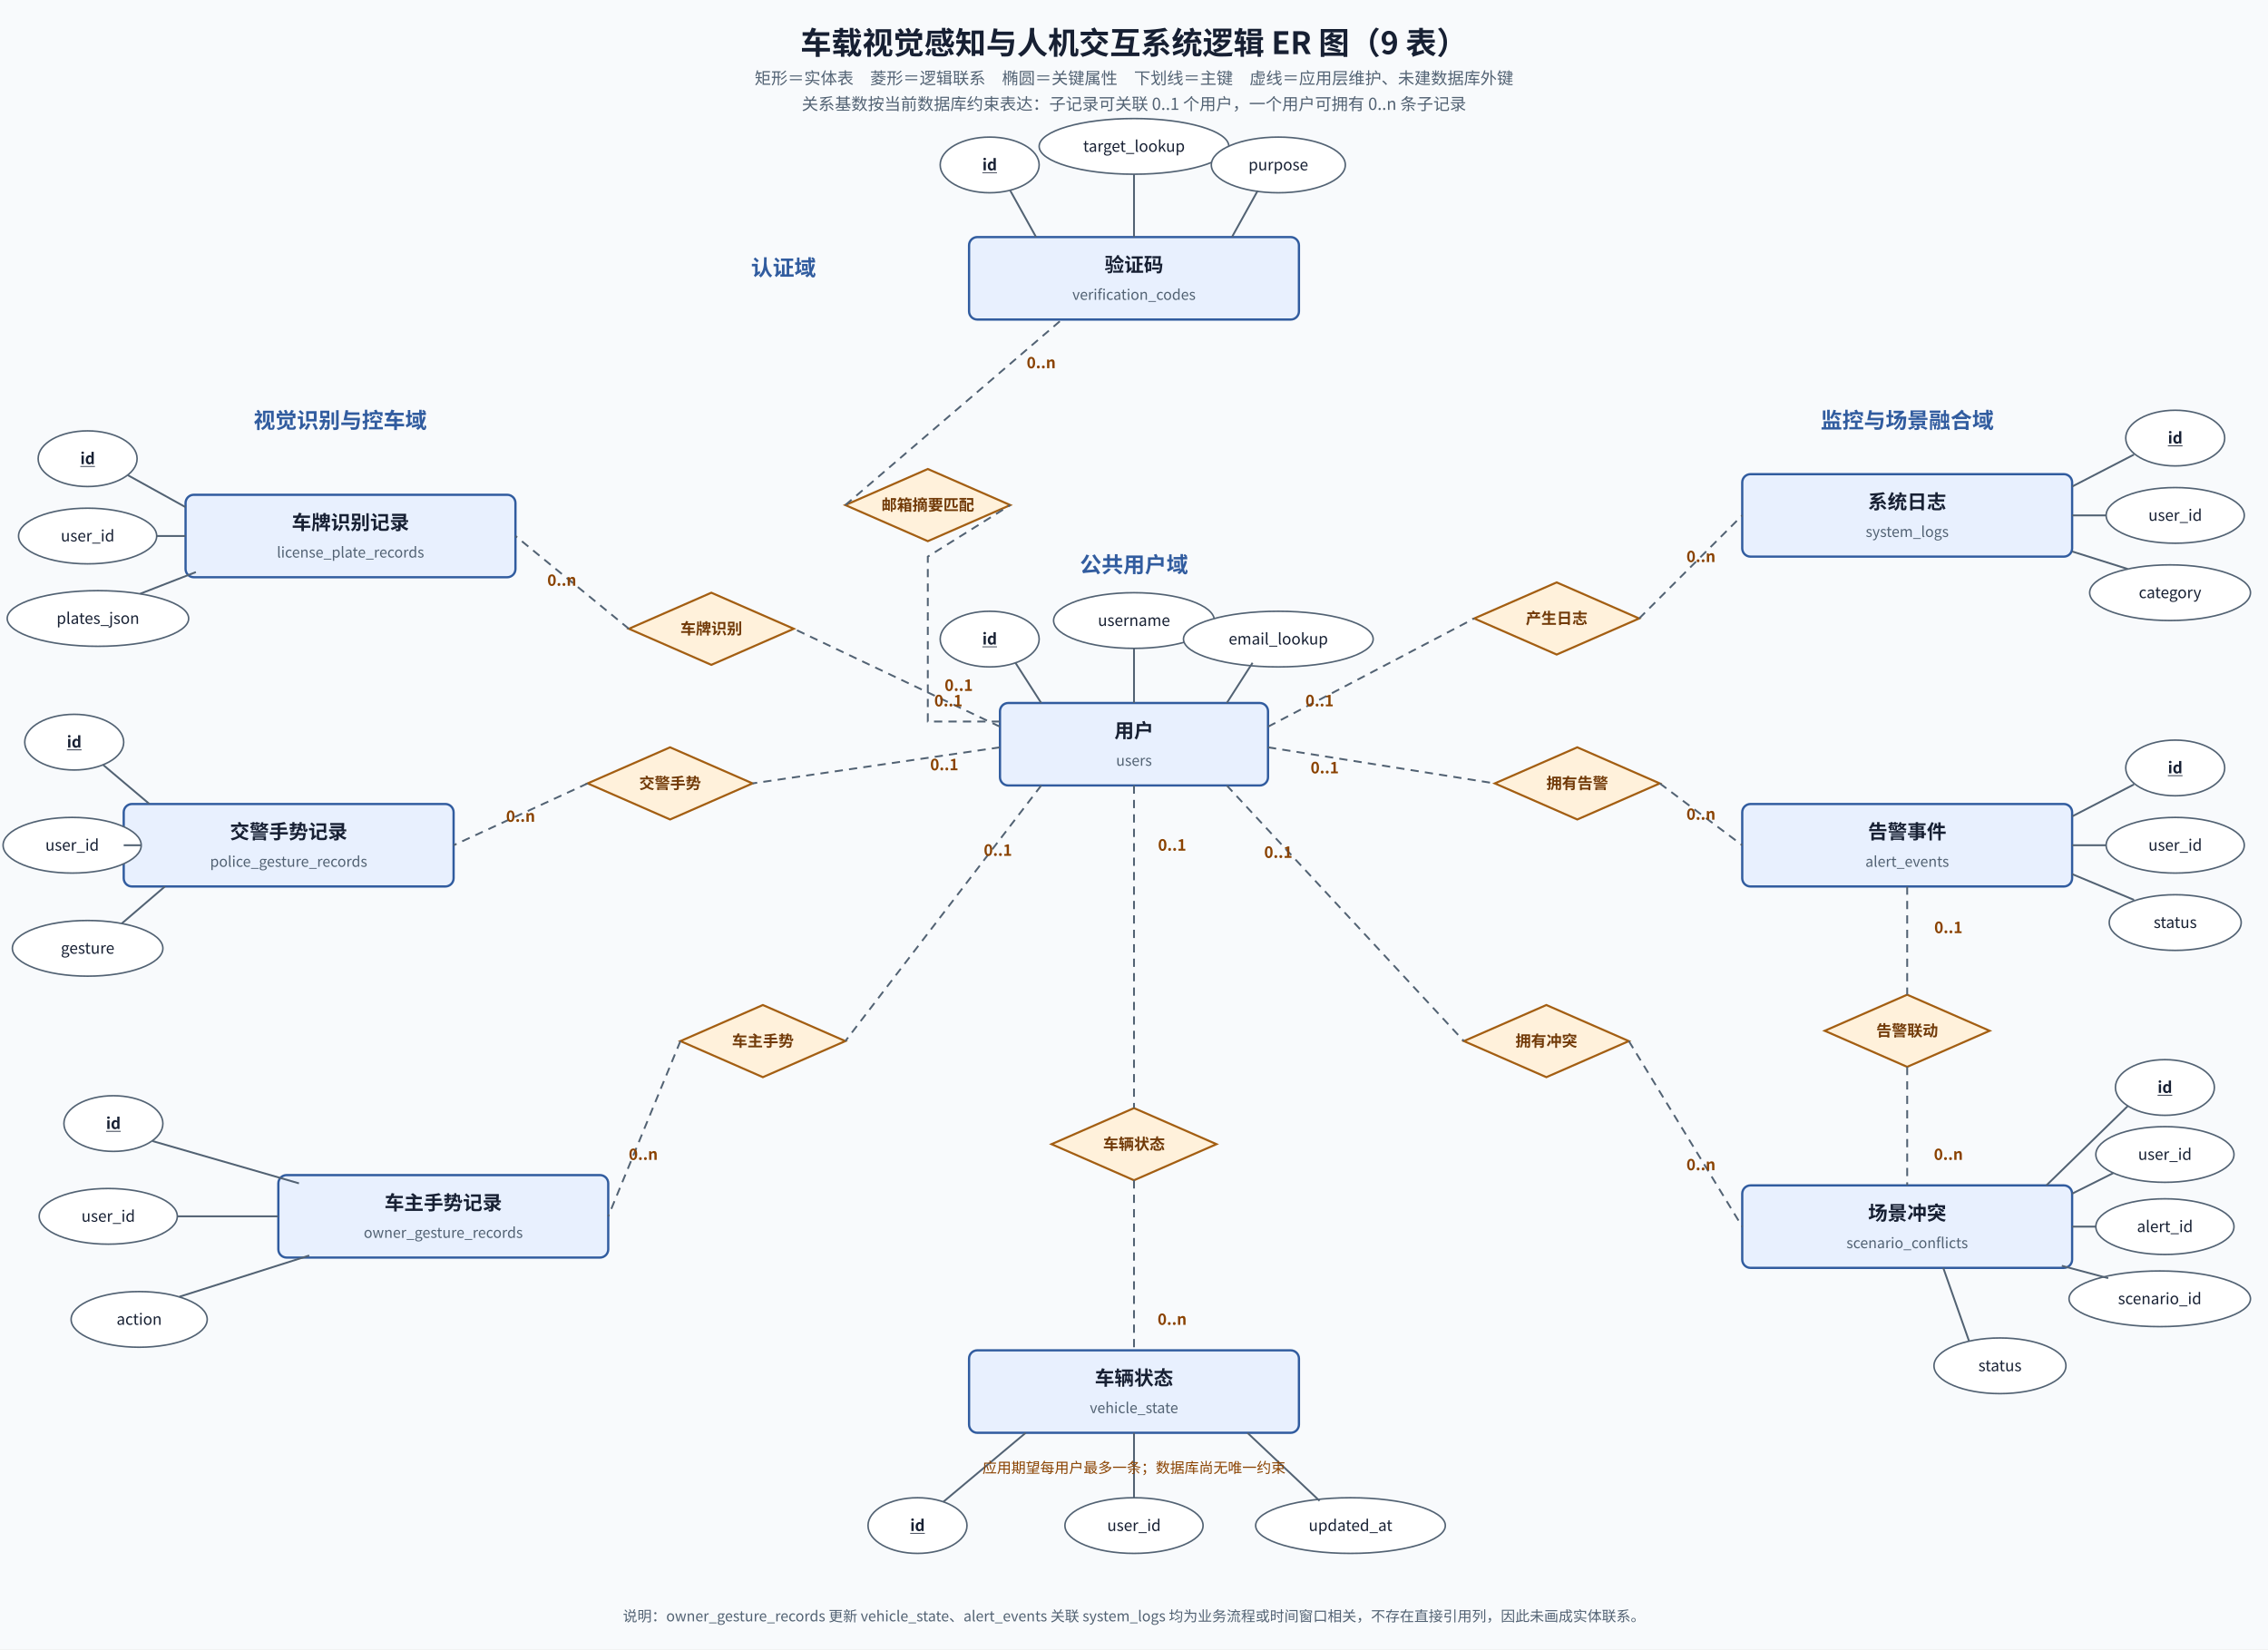
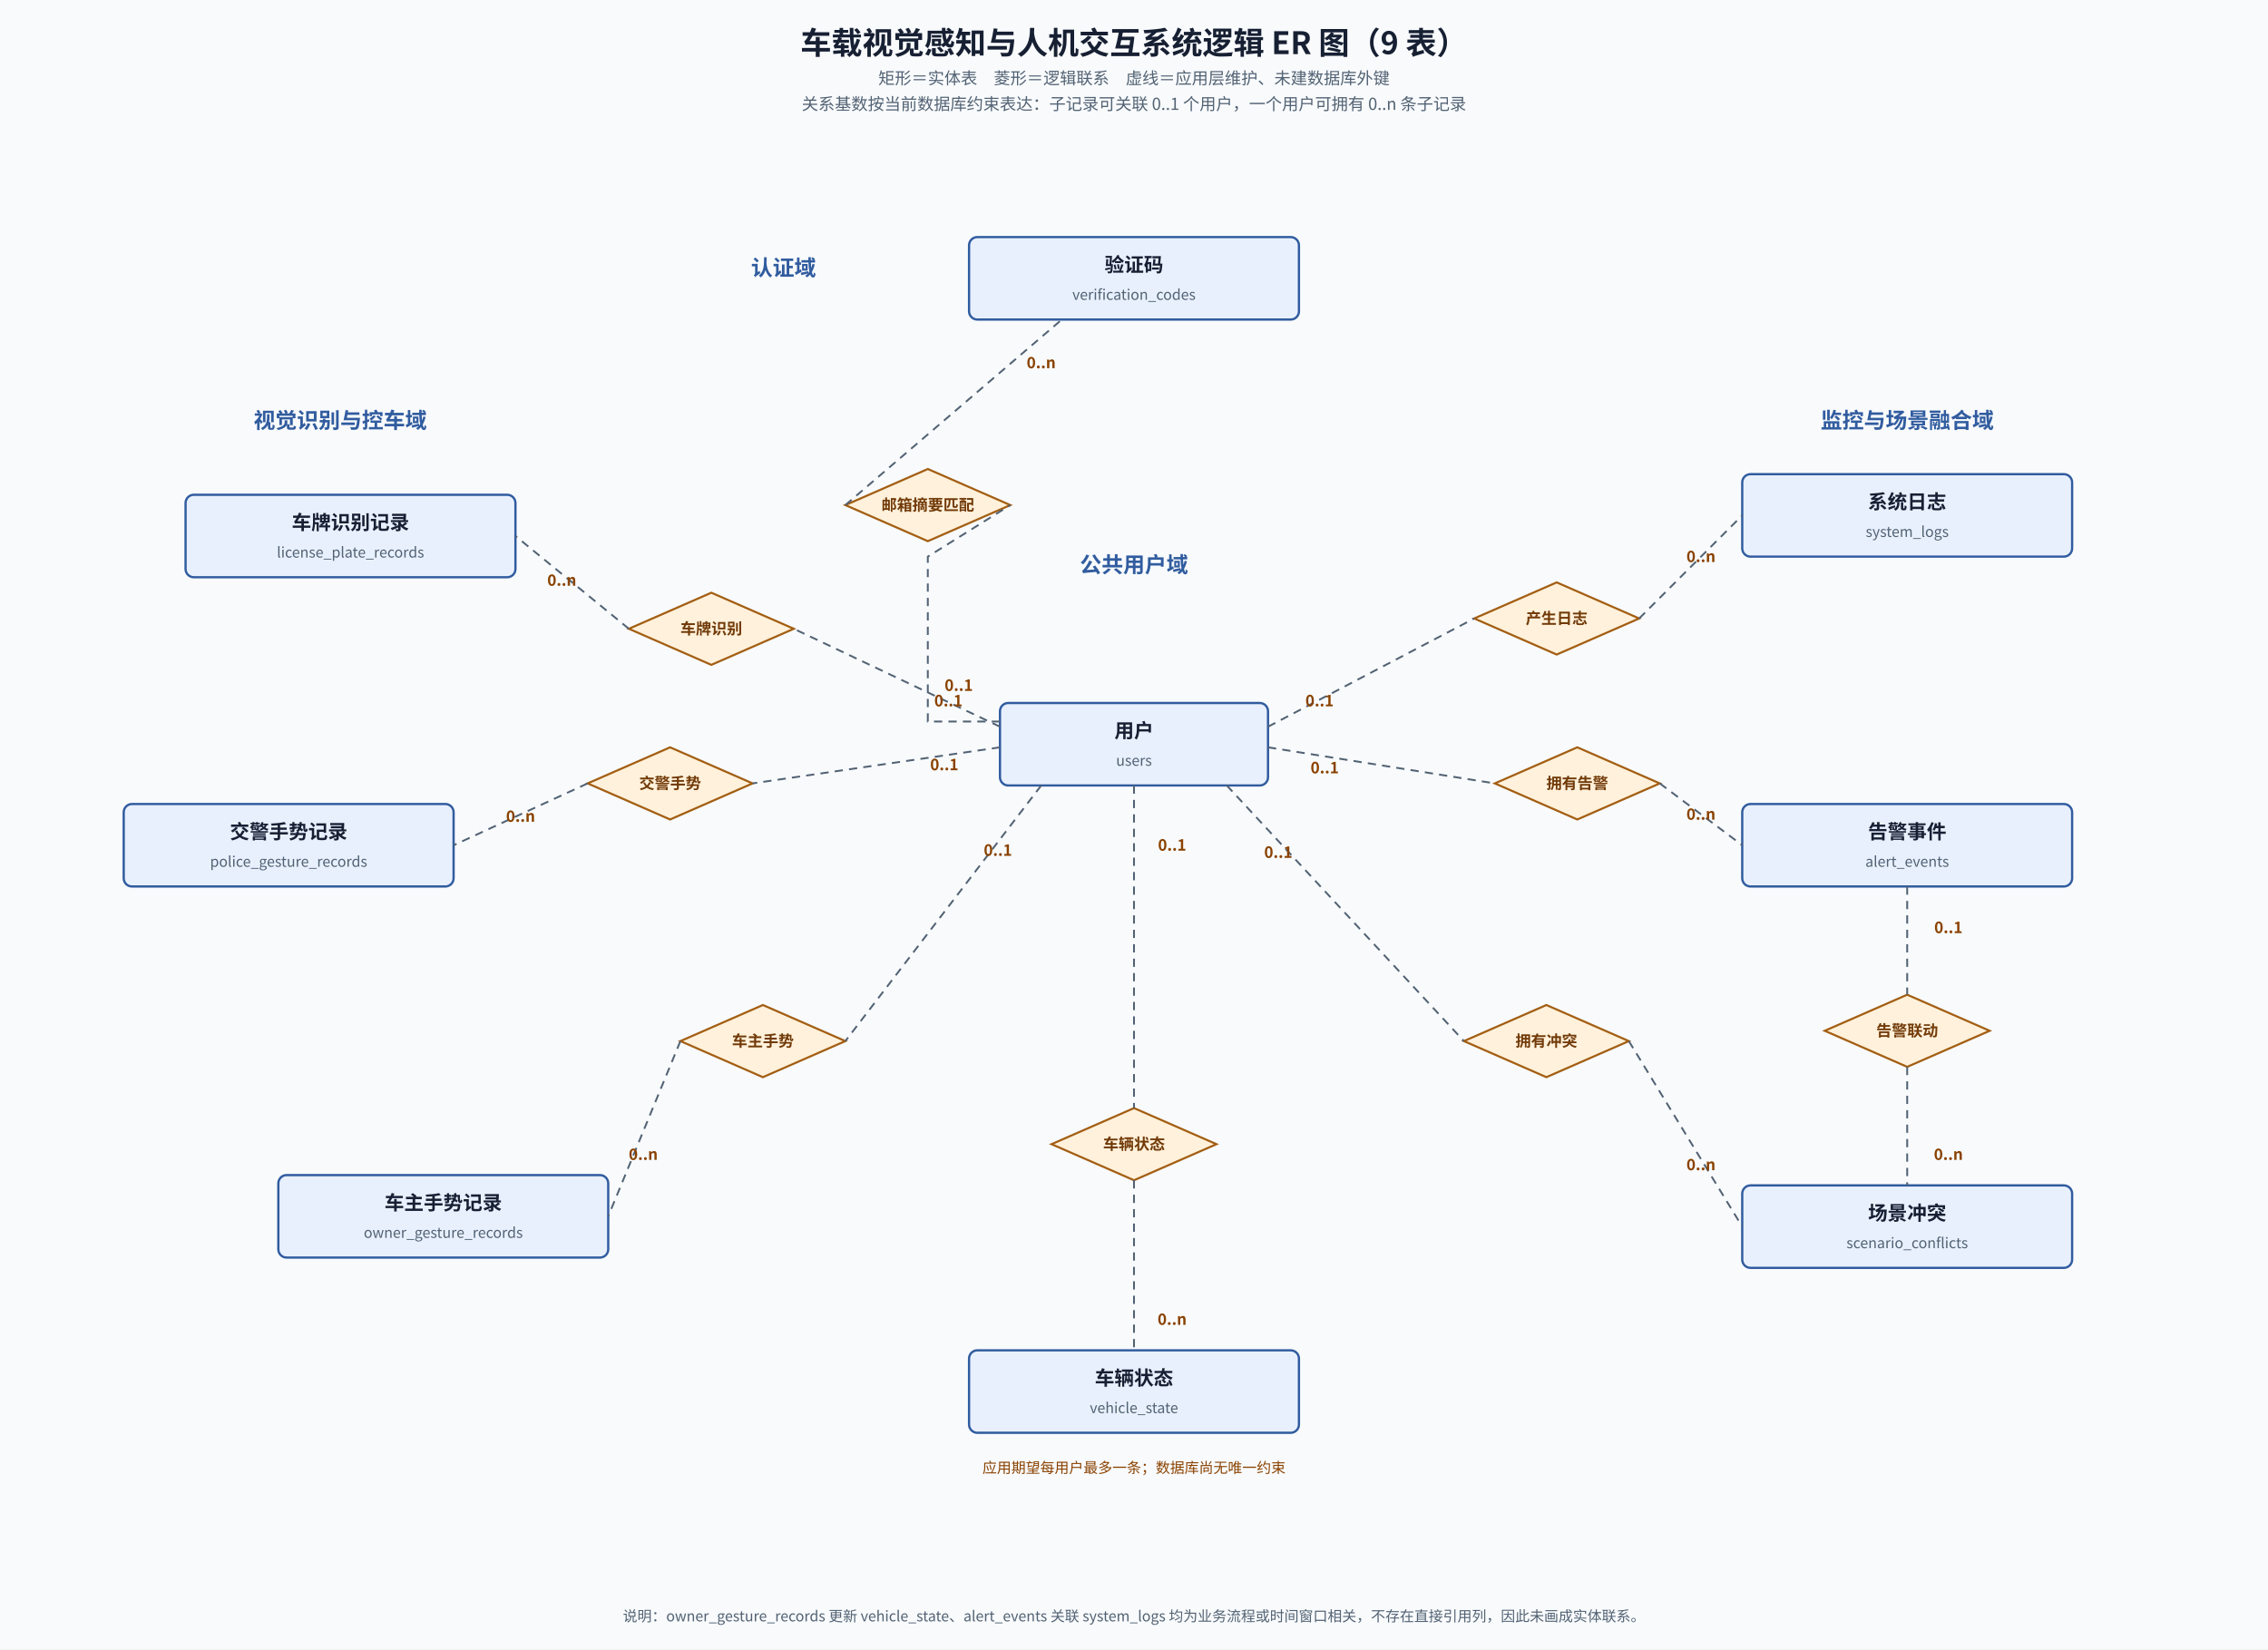
<svg xmlns="http://www.w3.org/2000/svg" width="2200" height="1600" viewBox="0 0 2200 1600" role="img" aria-labelledby="title desc" xml:lang="zh-CN">
  <style>
    text { font-family: "Microsoft YaHei", "Noto Sans CJK SC", sans-serif; fill: #172033; text-anchor: middle; dominant-baseline: middle; }
    .background { fill: #f8fafc; }
    .title { font-size: 30px; font-weight: 700; }
    .subtitle { font-size: 16px; fill: #526273; }
    .domain { font-size: 21px; font-weight: 700; fill: #315c9f; }
    .entity { fill: #e8f0fe; stroke: #315c9f; stroke-width: 2.2; rx: 8; }
    .entity-name { font-size: 19px; font-weight: 700; }
    .entity-code { font-size: 14px; fill: #526273; }
    .relationship { fill: #fff1db; stroke: #a35e12; stroke-width: 2; }
    .relationship-label { font-size: 15px; font-weight: 700; fill: #713a08; }
-     .attribute { fill: #ffffff; stroke: #526273; stroke-width: 1.5; }
-     .attribute-text { font-size: 15px; }
    .edge { stroke: #526273; stroke-width: 1.8; fill: none; }
    .logical { stroke-dasharray: 8 6; }
    .cardinality { font-size: 15px; font-weight: 700; fill: #8a4200; }
    .note { font-size: 14px; fill: #526273; }
    .warning-note { font-size: 14px; fill: #8a4200; }
-     .key { text-decoration: underline; font-weight: 700; }
  </style>
  <rect width="2200" height="1600" class="background" />
  <text x="1100" y="42" class="title">车载视觉感知与人机交互系统逻辑 ER 图（9 表）</text>
-   <text x="1100" y="76" class="subtitle">矩形＝实体表　菱形＝逻辑联系　椭圆＝关键属性　下划线＝主键　虚线＝应用层维护、未建数据库外键</text>
+   <text x="1100" y="76" class="subtitle">矩形＝实体表　菱形＝逻辑联系　虚线＝应用层维护、未建数据库外键</text>
  <text x="1100" y="101" class="subtitle">关系基数按当前数据库约束表达：子记录可关联 0..1 个用户，一个用户可拥有 0..n 条子记录</text>
  <text x="760" y="260" class="domain">认证域</text>
  <text x="330" y="408" class="domain">视觉识别与控车域</text>
  <text x="1850" y="408" class="domain">监控与场景融合域</text>
  <text x="1100" y="548" class="domain">公共用户域</text>
  <rect x="940" y="230" width="320" height="80" class="entity" />
  <text x="1100" y="257" class="entity-name">验证码</text>
  <text x="1100" y="286" class="entity-code">verification_codes</text>
-   <ellipse cx="960" cy="160" rx="48" ry="27" class="attribute" />
-   <text x="960" y="160" class="attribute-text key">id</text>
-   <line x1="980" y1="185" x2="1005" y2="230" class="edge" />
-   <ellipse cx="1100" cy="142" rx="92" ry="27" class="attribute" />
-   <text x="1100" y="142" class="attribute-text">target_lookup</text>
-   <line x1="1100" y1="169" x2="1100" y2="230" class="edge" />
-   <ellipse cx="1240" cy="160" rx="65" ry="27" class="attribute" />
-   <text x="1240" y="160" class="attribute-text">purpose</text>
-   <line x1="1220" y1="185" x2="1195" y2="230" class="edge" />
  <rect x="970" y="682" width="260" height="80" class="entity" />
  <text x="1100" y="709" class="entity-name">用户</text>
  <text x="1100" y="738" class="entity-code">users</text>
-   <ellipse cx="960" cy="620" rx="48" ry="27" class="attribute" />
-   <text x="960" y="620" class="attribute-text key">id</text>
-   <line x1="985" y1="643" x2="1010" y2="682" class="edge" />
-   <ellipse cx="1100" cy="602" rx="78" ry="27" class="attribute" />
-   <text x="1100" y="602" class="attribute-text">username</text>
-   <line x1="1100" y1="629" x2="1100" y2="682" class="edge" />
-   <ellipse cx="1240" cy="620" rx="92" ry="27" class="attribute" />
-   <text x="1240" y="620" class="attribute-text">email_lookup</text>
-   <line x1="1215" y1="643" x2="1190" y2="682" class="edge" />
  <rect x="180" y="480" width="320" height="80" class="entity" />
  <text x="340" y="507" class="entity-name">车牌识别记录</text>
  <text x="340" y="536" class="entity-code">license_plate_records</text>
-   <ellipse cx="85" cy="445" rx="48" ry="27" class="attribute" />
-   <text x="85" y="445" class="attribute-text key">id</text>
-   <line x1="124" y1="461" x2="180" y2="492" class="edge" />
-   <ellipse cx="85" cy="520" rx="67" ry="27" class="attribute" />
-   <text x="85" y="520" class="attribute-text">user_id</text>
-   <line x1="152" y1="520" x2="180" y2="520" class="edge" />
-   <ellipse cx="95" cy="600" rx="88" ry="27" class="attribute" />
-   <text x="95" y="600" class="attribute-text">plates_json</text>
-   <line x1="136" y1="576" x2="190" y2="555" class="edge" />
  <rect x="120" y="780" width="320" height="80" class="entity" />
  <text x="280" y="807" class="entity-name">交警手势记录</text>
  <text x="280" y="836" class="entity-code">police_gesture_records</text>
-   <ellipse cx="72" cy="720" rx="48" ry="27" class="attribute" />
-   <text x="72" y="720" class="attribute-text key">id</text>
-   <line x1="100" y1="742" x2="145" y2="780" class="edge" />
-   <ellipse cx="70" cy="820" rx="67" ry="27" class="attribute" />
-   <text x="70" y="820" class="attribute-text">user_id</text>
-   <line x1="137" y1="820" x2="120" y2="820" class="edge" />
-   <ellipse cx="85" cy="920" rx="73" ry="27" class="attribute" />
-   <text x="85" y="920" class="attribute-text">gesture</text>
-   <line x1="118" y1="896" x2="160" y2="860" class="edge" />
  <rect x="270" y="1140" width="320" height="80" class="entity" />
  <text x="430" y="1167" class="entity-name">车主手势记录</text>
  <text x="430" y="1196" class="entity-code">owner_gesture_records</text>
-   <ellipse cx="110" cy="1090" rx="48" ry="27" class="attribute" />
-   <text x="110" y="1090" class="attribute-text key">id</text>
-   <line x1="148" y1="1107" x2="290" y2="1148" class="edge" />
-   <ellipse cx="105" cy="1180" rx="67" ry="27" class="attribute" />
-   <text x="105" y="1180" class="attribute-text">user_id</text>
-   <line x1="172" y1="1180" x2="270" y2="1180" class="edge" />
-   <ellipse cx="135" cy="1280" rx="66" ry="27" class="attribute" />
-   <text x="135" y="1280" class="attribute-text">action</text>
-   <line x1="174" y1="1258" x2="300" y2="1218" class="edge" />
  <rect x="940" y="1310" width="320" height="80" class="entity" />
  <text x="1100" y="1337" class="entity-name">车辆状态</text>
  <text x="1100" y="1366" class="entity-code">vehicle_state</text>
-   <ellipse cx="890" cy="1480" rx="48" ry="27" class="attribute" />
-   <text x="890" y="1480" class="attribute-text key">id</text>
-   <line x1="915" y1="1457" x2="995" y2="1390" class="edge" />
-   <ellipse cx="1100" cy="1480" rx="67" ry="27" class="attribute" />
-   <text x="1100" y="1480" class="attribute-text">user_id</text>
-   <line x1="1100" y1="1453" x2="1100" y2="1390" class="edge" />
-   <ellipse cx="1310" cy="1480" rx="92" ry="27" class="attribute" />
-   <text x="1310" y="1480" class="attribute-text">updated_at</text>
-   <line x1="1280" y1="1456" x2="1210" y2="1390" class="edge" />
  <text x="1100" y="1424" class="warning-note">应用期望每用户最多一条；数据库尚无唯一约束</text>
  <rect x="1690" y="460" width="320" height="80" class="entity" />
  <text x="1850" y="487" class="entity-name">系统日志</text>
  <text x="1850" y="516" class="entity-code">system_logs</text>
-   <ellipse cx="2110" cy="425" rx="48" ry="27" class="attribute" />
-   <text x="2110" y="425" class="attribute-text key">id</text>
-   <line x1="2070" y1="441" x2="2010" y2="472" class="edge" />
-   <ellipse cx="2110" cy="500" rx="67" ry="27" class="attribute" />
-   <text x="2110" y="500" class="attribute-text">user_id</text>
-   <line x1="2043" y1="500" x2="2010" y2="500" class="edge" />
-   <ellipse cx="2105" cy="575" rx="78" ry="27" class="attribute" />
-   <text x="2105" y="575" class="attribute-text">category</text>
-   <line x1="2064" y1="552" x2="2010" y2="535" class="edge" />
  <rect x="1690" y="780" width="320" height="80" class="entity" />
  <text x="1850" y="807" class="entity-name">告警事件</text>
  <text x="1850" y="836" class="entity-code">alert_events</text>
-   <ellipse cx="2110" cy="745" rx="48" ry="27" class="attribute" />
-   <text x="2110" y="745" class="attribute-text key">id</text>
-   <line x1="2070" y1="761" x2="2010" y2="792" class="edge" />
-   <ellipse cx="2110" cy="820" rx="67" ry="27" class="attribute" />
-   <text x="2110" y="820" class="attribute-text">user_id</text>
-   <line x1="2043" y1="820" x2="2010" y2="820" class="edge" />
-   <ellipse cx="2110" cy="895" rx="64" ry="27" class="attribute" />
-   <text x="2110" y="895" class="attribute-text">status</text>
-   <line x1="2070" y1="873" x2="2010" y2="848" class="edge" />
  <rect x="1690" y="1150" width="320" height="80" class="entity" />
  <text x="1850" y="1177" class="entity-name">场景冲突</text>
  <text x="1850" y="1206" class="entity-code">scenario_conflicts</text>
-   <ellipse cx="2100" cy="1055" rx="48" ry="27" class="attribute" />
-   <text x="2100" y="1055" class="attribute-text key">id</text>
-   <line x1="2064" y1="1073" x2="1985" y2="1150" class="edge" />
-   <ellipse cx="2100" cy="1120" rx="67" ry="27" class="attribute" />
-   <text x="2100" y="1120" class="attribute-text">user_id</text>
-   <line x1="2050" y1="1138" x2="2010" y2="1158" class="edge" />
-   <ellipse cx="2100" cy="1190" rx="67" ry="27" class="attribute" />
-   <text x="2100" y="1190" class="attribute-text">alert_id</text>
-   <line x1="2033" y1="1190" x2="2010" y2="1190" class="edge" />
-   <ellipse cx="2095" cy="1260" rx="88" ry="27" class="attribute" />
-   <text x="2095" y="1260" class="attribute-text">scenario_id</text>
-   <line x1="2045" y1="1240" x2="2000" y2="1228" class="edge" />
-   <ellipse cx="1940" cy="1325" rx="64" ry="27" class="attribute" />
-   <text x="1940" y="1325" class="attribute-text">status</text>
-   <line x1="1910" y1="1301" x2="1885" y2="1230" class="edge" />
  <polygon points="900,455 980,490 900,525 820,490" class="relationship" />
  <text x="900" y="490" class="relationship-label">邮箱摘要匹配</text>
  <path d="M970 700 H900 V540 L980 490" class="edge logical" />
  <line x1="820" y1="490" x2="1030" y2="310" class="edge logical" />
  <text x="930" y="665" class="cardinality">0..1</text>
  <text x="1010" y="352" class="cardinality">0..n</text>
  <polygon points="690,575 770,610 690,645 610,610" class="relationship" />
  <text x="690" y="610" class="relationship-label">车牌识别</text>
  <line x1="970" y1="705" x2="770" y2="610" class="edge logical" />
  <line x1="610" y1="610" x2="500" y2="520" class="edge logical" />
  <text x="920" y="680" class="cardinality">0..1</text>
  <text x="545" y="563" class="cardinality">0..n</text>
  <polygon points="650,725 730,760 650,795 570,760" class="relationship" />
  <text x="650" y="760" class="relationship-label">交警手势</text>
  <line x1="970" y1="725" x2="730" y2="760" class="edge logical" />
  <line x1="570" y1="760" x2="440" y2="820" class="edge logical" />
  <text x="916" y="742" class="cardinality">0..1</text>
  <text x="505" y="792" class="cardinality">0..n</text>
  <polygon points="740,975 820,1010 740,1045 660,1010" class="relationship" />
  <text x="740" y="1010" class="relationship-label">车主手势</text>
  <line x1="1010" y1="762" x2="820" y2="1010" class="edge logical" />
  <line x1="660" y1="1010" x2="590" y2="1180" class="edge logical" />
  <text x="968" y="825" class="cardinality">0..1</text>
  <text x="624" y="1120" class="cardinality">0..n</text>
  <polygon points="1100,1075 1180,1110 1100,1145 1020,1110" class="relationship" />
  <text x="1100" y="1110" class="relationship-label">车辆状态</text>
  <line x1="1100" y1="762" x2="1100" y2="1075" class="edge logical" />
  <line x1="1100" y1="1145" x2="1100" y2="1310" class="edge logical" />
  <text x="1137" y="820" class="cardinality">0..1</text>
  <text x="1137" y="1280" class="cardinality">0..n</text>
  <polygon points="1510,565 1590,600 1510,635 1430,600" class="relationship" />
  <text x="1510" y="600" class="relationship-label">产生日志</text>
  <line x1="1230" y1="705" x2="1430" y2="600" class="edge logical" />
  <line x1="1590" y1="600" x2="1690" y2="500" class="edge logical" />
  <text x="1280" y="680" class="cardinality">0..1</text>
  <text x="1650" y="540" class="cardinality">0..n</text>
  <polygon points="1530,725 1610,760 1530,795 1450,760" class="relationship" />
  <text x="1530" y="760" class="relationship-label">拥有告警</text>
  <line x1="1230" y1="725" x2="1450" y2="760" class="edge logical" />
  <line x1="1610" y1="760" x2="1690" y2="820" class="edge logical" />
  <text x="1285" y="745" class="cardinality">0..1</text>
  <text x="1650" y="790" class="cardinality">0..n</text>
  <polygon points="1500,975 1580,1010 1500,1045 1420,1010" class="relationship" />
  <text x="1500" y="1010" class="relationship-label">拥有冲突</text>
  <line x1="1190" y1="762" x2="1420" y2="1010" class="edge logical" />
  <line x1="1580" y1="1010" x2="1690" y2="1190" class="edge logical" />
  <text x="1240" y="827" class="cardinality">0..1</text>
  <text x="1650" y="1130" class="cardinality">0..n</text>
  <polygon points="1850,965 1930,1000 1850,1035 1770,1000" class="relationship" />
  <text x="1850" y="1000" class="relationship-label">告警联动</text>
  <line x1="1850" y1="860" x2="1850" y2="965" class="edge logical" />
  <line x1="1850" y1="1035" x2="1850" y2="1150" class="edge logical" />
  <text x="1890" y="900" class="cardinality">0..1</text>
  <text x="1890" y="1120" class="cardinality">0..n</text>
  <text x="1100" y="1568" class="note">说明：owner_gesture_records 更新 vehicle_state、alert_events 关联 system_logs 均为业务流程或时间窗口相关，不存在直接引用列，因此未画成实体联系。</text>
</svg>
